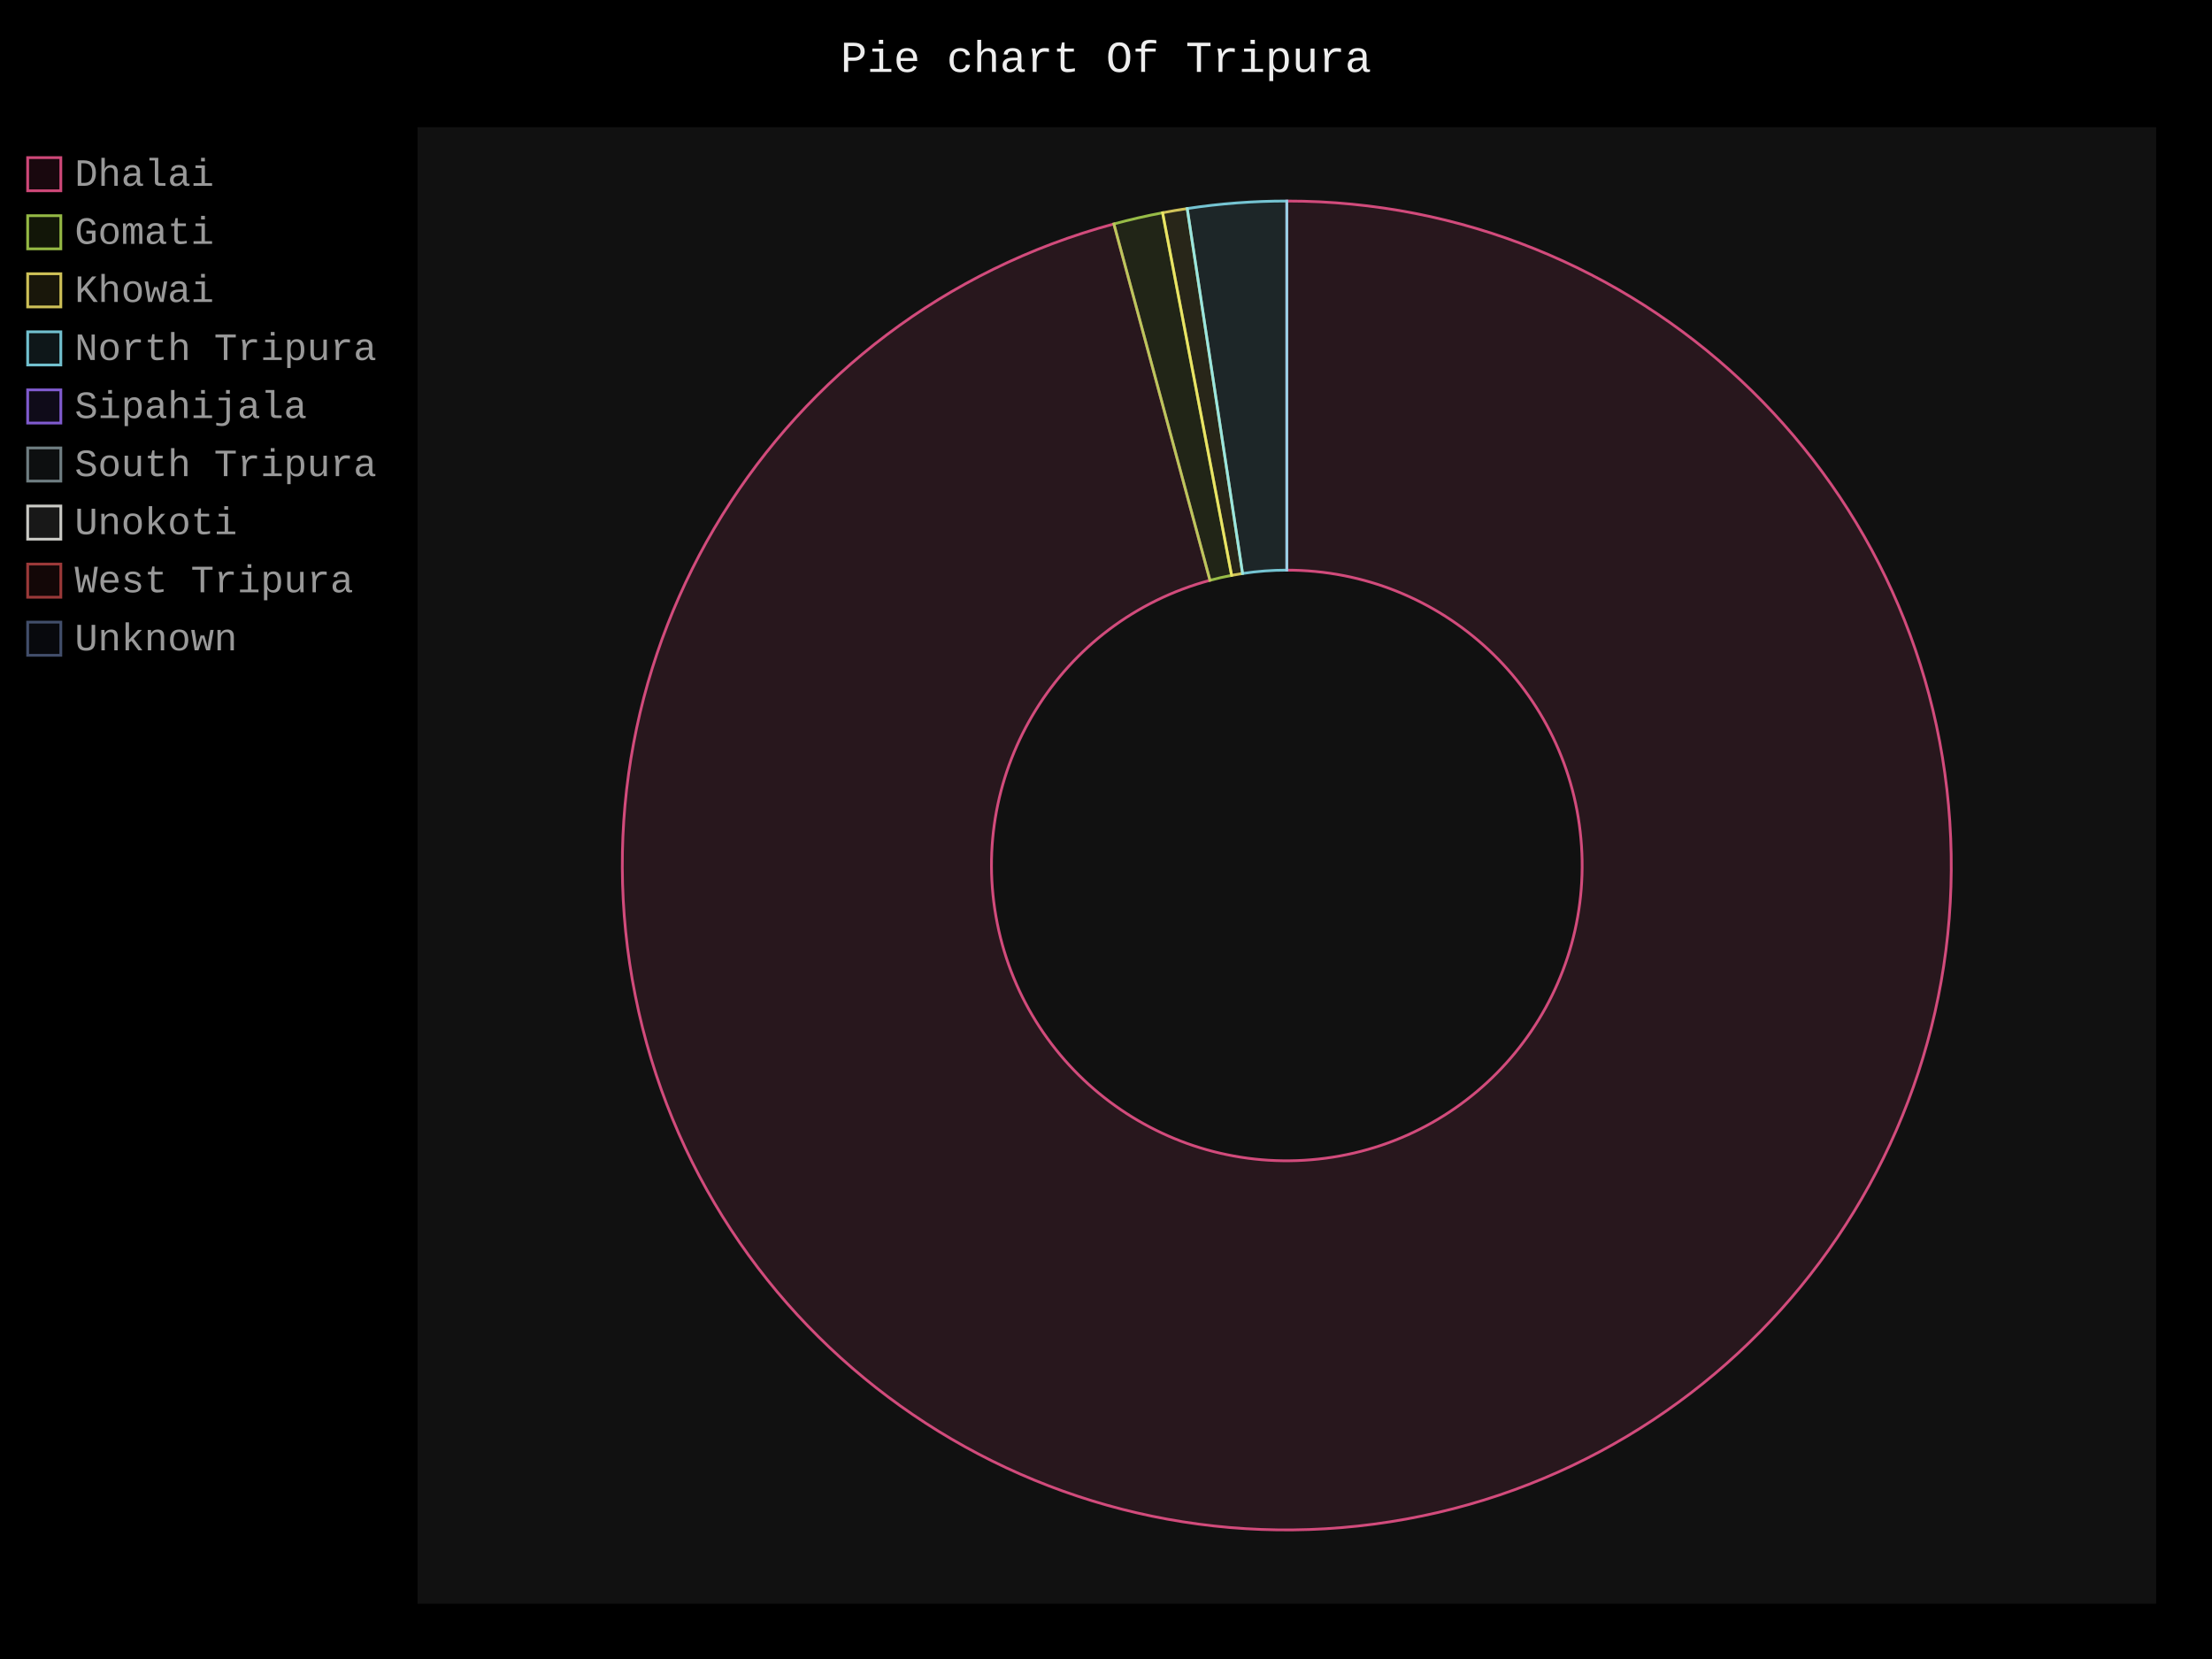
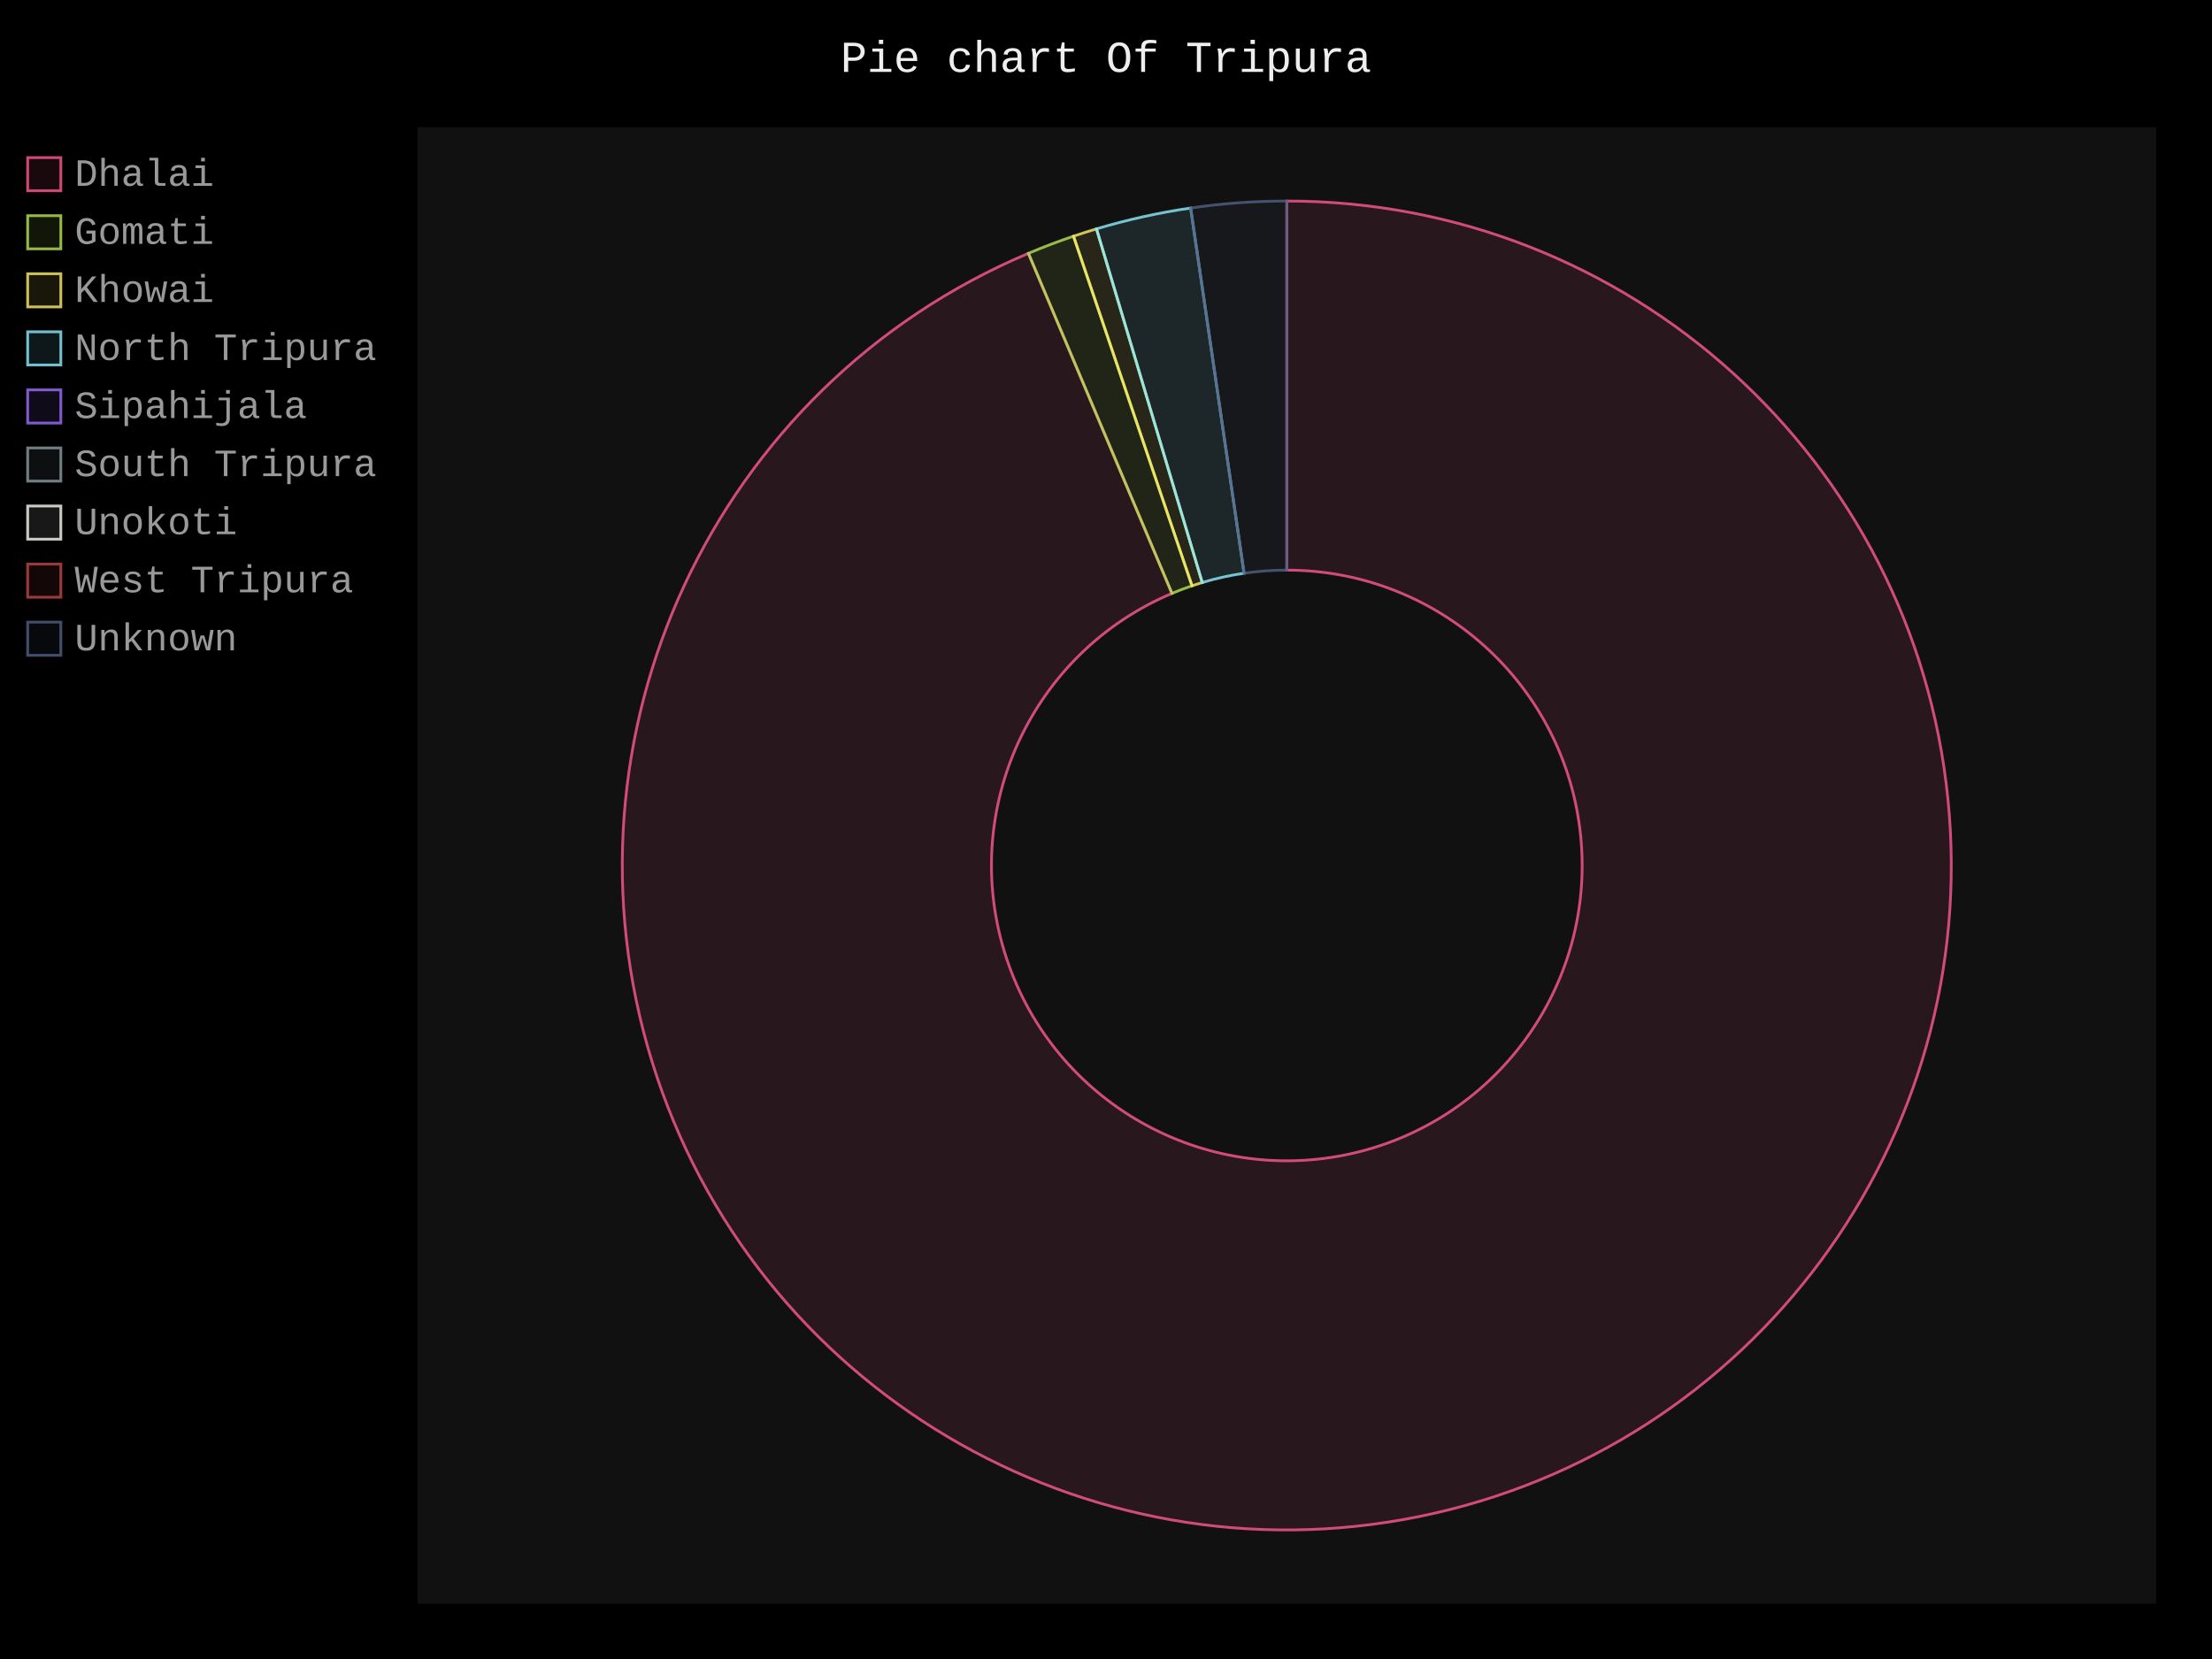
- <svg xmlns="http://www.w3.org/2000/svg" id="chart-8192ba69-44cc-4add-8d1a-30b9a98558c9" class="pygal-chart" viewBox="0 0 800 600">
+ <svg xmlns="http://www.w3.org/2000/svg" id="chart-4b967e5e-dccd-4bf6-ab7b-07af95f48618" class="pygal-chart" viewBox="0 0 800 600">
  <defs>
-     <style type="text/css">#chart-8192ba69-44cc-4add-8d1a-30b9a98558c9{-webkit-user-select:none;-webkit-font-smoothing:antialiased;font-family:Consolas,"Liberation Mono",Menlo,Courier,monospace}#chart-8192ba69-44cc-4add-8d1a-30b9a98558c9 .title{font-family:Consolas,"Liberation Mono",Menlo,Courier,monospace;font-size:16px}#chart-8192ba69-44cc-4add-8d1a-30b9a98558c9 .legends .legend text{font-family:Consolas,"Liberation Mono",Menlo,Courier,monospace;font-size:14px}#chart-8192ba69-44cc-4add-8d1a-30b9a98558c9 .axis text{font-family:Consolas,"Liberation Mono",Menlo,Courier,monospace;font-size:10px}#chart-8192ba69-44cc-4add-8d1a-30b9a98558c9 .axis text.major{font-family:Consolas,"Liberation Mono",Menlo,Courier,monospace;font-size:10px}#chart-8192ba69-44cc-4add-8d1a-30b9a98558c9 .text-overlay text.value{font-family:Consolas,"Liberation Mono",Menlo,Courier,monospace;font-size:16px}#chart-8192ba69-44cc-4add-8d1a-30b9a98558c9 .text-overlay text.label{font-family:Consolas,"Liberation Mono",Menlo,Courier,monospace;font-size:10px}#chart-8192ba69-44cc-4add-8d1a-30b9a98558c9 .tooltip{font-family:Consolas,"Liberation Mono",Menlo,Courier,monospace;font-size:14px}#chart-8192ba69-44cc-4add-8d1a-30b9a98558c9 text.no_data{font-family:Consolas,"Liberation Mono",Menlo,Courier,monospace;font-size:64px}
- #chart-8192ba69-44cc-4add-8d1a-30b9a98558c9{background-color:black}#chart-8192ba69-44cc-4add-8d1a-30b9a98558c9 path,#chart-8192ba69-44cc-4add-8d1a-30b9a98558c9 line,#chart-8192ba69-44cc-4add-8d1a-30b9a98558c9 rect,#chart-8192ba69-44cc-4add-8d1a-30b9a98558c9 circle{-webkit-transition:1s ease-out;-moz-transition:1s ease-out;transition:1s ease-out}#chart-8192ba69-44cc-4add-8d1a-30b9a98558c9 .graph &gt; .background{fill:black}#chart-8192ba69-44cc-4add-8d1a-30b9a98558c9 .plot &gt; .background{fill:#111}#chart-8192ba69-44cc-4add-8d1a-30b9a98558c9 .graph{fill:#999}#chart-8192ba69-44cc-4add-8d1a-30b9a98558c9 text.no_data{fill:#eee}#chart-8192ba69-44cc-4add-8d1a-30b9a98558c9 .title{fill:#eee}#chart-8192ba69-44cc-4add-8d1a-30b9a98558c9 .legends .legend text{fill:#999}#chart-8192ba69-44cc-4add-8d1a-30b9a98558c9 .legends .legend:hover text{fill:#eee}#chart-8192ba69-44cc-4add-8d1a-30b9a98558c9 .axis .line{stroke:#eee}#chart-8192ba69-44cc-4add-8d1a-30b9a98558c9 .axis .guide.line{stroke:#555}#chart-8192ba69-44cc-4add-8d1a-30b9a98558c9 .axis .major.line{stroke:#999}#chart-8192ba69-44cc-4add-8d1a-30b9a98558c9 .axis text.major{fill:#eee}#chart-8192ba69-44cc-4add-8d1a-30b9a98558c9 .axis.y .guides:hover .guide.line,#chart-8192ba69-44cc-4add-8d1a-30b9a98558c9 .line-graph .axis.x .guides:hover .guide.line,#chart-8192ba69-44cc-4add-8d1a-30b9a98558c9 .stackedline-graph .axis.x .guides:hover .guide.line,#chart-8192ba69-44cc-4add-8d1a-30b9a98558c9 .xy-graph .axis.x .guides:hover .guide.line{stroke:#eee}#chart-8192ba69-44cc-4add-8d1a-30b9a98558c9 .axis .guides:hover text{fill:#eee}#chart-8192ba69-44cc-4add-8d1a-30b9a98558c9 .reactive{fill-opacity:.1;stroke-opacity:.8}#chart-8192ba69-44cc-4add-8d1a-30b9a98558c9 .ci{stroke:#999}#chart-8192ba69-44cc-4add-8d1a-30b9a98558c9 .reactive.active,#chart-8192ba69-44cc-4add-8d1a-30b9a98558c9 .active .reactive{fill-opacity:.75;stroke-opacity:.9;stroke-width:4}#chart-8192ba69-44cc-4add-8d1a-30b9a98558c9 .ci .reactive.active{stroke-width:1.5}#chart-8192ba69-44cc-4add-8d1a-30b9a98558c9 .series text{fill:#eee}#chart-8192ba69-44cc-4add-8d1a-30b9a98558c9 .tooltip rect{fill:#111;stroke:#eee;-webkit-transition:opacity 1s ease-out;-moz-transition:opacity 1s ease-out;transition:opacity 1s ease-out}#chart-8192ba69-44cc-4add-8d1a-30b9a98558c9 .tooltip .label{fill:#999}#chart-8192ba69-44cc-4add-8d1a-30b9a98558c9 .tooltip .label{fill:#999}#chart-8192ba69-44cc-4add-8d1a-30b9a98558c9 .tooltip .legend{font-size:.8em;fill:#555}#chart-8192ba69-44cc-4add-8d1a-30b9a98558c9 .tooltip .x_label{font-size:.6em;fill:#eee}#chart-8192ba69-44cc-4add-8d1a-30b9a98558c9 .tooltip .xlink{font-size:.5em;text-decoration:underline}#chart-8192ba69-44cc-4add-8d1a-30b9a98558c9 .tooltip .value{font-size:1.5em}#chart-8192ba69-44cc-4add-8d1a-30b9a98558c9 .bound{font-size:.5em}#chart-8192ba69-44cc-4add-8d1a-30b9a98558c9 .max-value{font-size:.75em;fill:#555}#chart-8192ba69-44cc-4add-8d1a-30b9a98558c9 .map-element{fill:#111;stroke:#555 !important}#chart-8192ba69-44cc-4add-8d1a-30b9a98558c9 .map-element .reactive{fill-opacity:inherit;stroke-opacity:inherit}#chart-8192ba69-44cc-4add-8d1a-30b9a98558c9 .color-0,#chart-8192ba69-44cc-4add-8d1a-30b9a98558c9 .color-0 a:visited{stroke:#ff5995;fill:#ff5995}#chart-8192ba69-44cc-4add-8d1a-30b9a98558c9 .color-1,#chart-8192ba69-44cc-4add-8d1a-30b9a98558c9 .color-1 a:visited{stroke:#b6e354;fill:#b6e354}#chart-8192ba69-44cc-4add-8d1a-30b9a98558c9 .color-2,#chart-8192ba69-44cc-4add-8d1a-30b9a98558c9 .color-2 a:visited{stroke:#feed6c;fill:#feed6c}#chart-8192ba69-44cc-4add-8d1a-30b9a98558c9 .color-3,#chart-8192ba69-44cc-4add-8d1a-30b9a98558c9 .color-3 a:visited{stroke:#8cedff;fill:#8cedff}#chart-8192ba69-44cc-4add-8d1a-30b9a98558c9 .color-4,#chart-8192ba69-44cc-4add-8d1a-30b9a98558c9 .color-4 a:visited{stroke:#9e6ffe;fill:#9e6ffe}#chart-8192ba69-44cc-4add-8d1a-30b9a98558c9 .color-5,#chart-8192ba69-44cc-4add-8d1a-30b9a98558c9 .color-5 a:visited{stroke:#899ca1;fill:#899ca1}#chart-8192ba69-44cc-4add-8d1a-30b9a98558c9 .color-6,#chart-8192ba69-44cc-4add-8d1a-30b9a98558c9 .color-6 a:visited{stroke:#f8f8f2;fill:#f8f8f2}#chart-8192ba69-44cc-4add-8d1a-30b9a98558c9 .color-7,#chart-8192ba69-44cc-4add-8d1a-30b9a98558c9 .color-7 a:visited{stroke:#bf4646;fill:#bf4646}#chart-8192ba69-44cc-4add-8d1a-30b9a98558c9 .color-8,#chart-8192ba69-44cc-4add-8d1a-30b9a98558c9 .color-8 a:visited{stroke:#516083;fill:#516083}#chart-8192ba69-44cc-4add-8d1a-30b9a98558c9 .text-overlay .color-0 text{fill:black}#chart-8192ba69-44cc-4add-8d1a-30b9a98558c9 .text-overlay .color-1 text{fill:black}#chart-8192ba69-44cc-4add-8d1a-30b9a98558c9 .text-overlay .color-2 text{fill:black}#chart-8192ba69-44cc-4add-8d1a-30b9a98558c9 .text-overlay .color-3 text{fill:black}#chart-8192ba69-44cc-4add-8d1a-30b9a98558c9 .text-overlay .color-4 text{fill:black}#chart-8192ba69-44cc-4add-8d1a-30b9a98558c9 .text-overlay .color-5 text{fill:black}#chart-8192ba69-44cc-4add-8d1a-30b9a98558c9 .text-overlay .color-6 text{fill:black}#chart-8192ba69-44cc-4add-8d1a-30b9a98558c9 .text-overlay .color-7 text{fill:black}#chart-8192ba69-44cc-4add-8d1a-30b9a98558c9 .text-overlay .color-8 text{fill:black}
- #chart-8192ba69-44cc-4add-8d1a-30b9a98558c9 text.no_data{text-anchor:middle}#chart-8192ba69-44cc-4add-8d1a-30b9a98558c9 .guide.line{fill:none}#chart-8192ba69-44cc-4add-8d1a-30b9a98558c9 .centered{text-anchor:middle}#chart-8192ba69-44cc-4add-8d1a-30b9a98558c9 .title{text-anchor:middle}#chart-8192ba69-44cc-4add-8d1a-30b9a98558c9 .legends .legend text{fill-opacity:1}#chart-8192ba69-44cc-4add-8d1a-30b9a98558c9 .axis.x text{text-anchor:middle}#chart-8192ba69-44cc-4add-8d1a-30b9a98558c9 .axis.x:not(.web) text[transform]{text-anchor:start}#chart-8192ba69-44cc-4add-8d1a-30b9a98558c9 .axis.x:not(.web) text[transform].backwards{text-anchor:end}#chart-8192ba69-44cc-4add-8d1a-30b9a98558c9 .axis.y text{text-anchor:end}#chart-8192ba69-44cc-4add-8d1a-30b9a98558c9 .axis.y text[transform].backwards{text-anchor:start}#chart-8192ba69-44cc-4add-8d1a-30b9a98558c9 .axis.y2 text{text-anchor:start}#chart-8192ba69-44cc-4add-8d1a-30b9a98558c9 .axis.y2 text[transform].backwards{text-anchor:end}#chart-8192ba69-44cc-4add-8d1a-30b9a98558c9 .axis .guide.line{stroke-dasharray:4,4}#chart-8192ba69-44cc-4add-8d1a-30b9a98558c9 .axis .major.guide.line{stroke-dasharray:6,6}#chart-8192ba69-44cc-4add-8d1a-30b9a98558c9 .horizontal .axis.y .guide.line,#chart-8192ba69-44cc-4add-8d1a-30b9a98558c9 .horizontal .axis.y2 .guide.line,#chart-8192ba69-44cc-4add-8d1a-30b9a98558c9 .vertical .axis.x .guide.line{opacity:0}#chart-8192ba69-44cc-4add-8d1a-30b9a98558c9 .horizontal .axis.always_show .guide.line,#chart-8192ba69-44cc-4add-8d1a-30b9a98558c9 .vertical .axis.always_show .guide.line{opacity:1 !important}#chart-8192ba69-44cc-4add-8d1a-30b9a98558c9 .axis.y .guides:hover .guide.line,#chart-8192ba69-44cc-4add-8d1a-30b9a98558c9 .axis.y2 .guides:hover .guide.line,#chart-8192ba69-44cc-4add-8d1a-30b9a98558c9 .axis.x .guides:hover .guide.line{opacity:1}#chart-8192ba69-44cc-4add-8d1a-30b9a98558c9 .axis .guides:hover text{opacity:1}#chart-8192ba69-44cc-4add-8d1a-30b9a98558c9 .nofill{fill:none}#chart-8192ba69-44cc-4add-8d1a-30b9a98558c9 .subtle-fill{fill-opacity:.2}#chart-8192ba69-44cc-4add-8d1a-30b9a98558c9 .dot{stroke-width:1px;fill-opacity:1}#chart-8192ba69-44cc-4add-8d1a-30b9a98558c9 .dot.active{stroke-width:5px}#chart-8192ba69-44cc-4add-8d1a-30b9a98558c9 .dot.negative{fill:transparent}#chart-8192ba69-44cc-4add-8d1a-30b9a98558c9 text,#chart-8192ba69-44cc-4add-8d1a-30b9a98558c9 tspan{stroke:none !important}#chart-8192ba69-44cc-4add-8d1a-30b9a98558c9 .series text.active{opacity:1}#chart-8192ba69-44cc-4add-8d1a-30b9a98558c9 .tooltip rect{fill-opacity:.95;stroke-width:.5}#chart-8192ba69-44cc-4add-8d1a-30b9a98558c9 .tooltip text{fill-opacity:1}#chart-8192ba69-44cc-4add-8d1a-30b9a98558c9 .showable{visibility:hidden}#chart-8192ba69-44cc-4add-8d1a-30b9a98558c9 .showable.shown{visibility:visible}#chart-8192ba69-44cc-4add-8d1a-30b9a98558c9 .gauge-background{fill:rgba(229,229,229,1);stroke:none}#chart-8192ba69-44cc-4add-8d1a-30b9a98558c9 .bg-lines{stroke:black;stroke-width:2px}</style>
+     <style type="text/css">#chart-4b967e5e-dccd-4bf6-ab7b-07af95f48618{-webkit-user-select:none;-webkit-font-smoothing:antialiased;font-family:Consolas,"Liberation Mono",Menlo,Courier,monospace}#chart-4b967e5e-dccd-4bf6-ab7b-07af95f48618 .title{font-family:Consolas,"Liberation Mono",Menlo,Courier,monospace;font-size:16px}#chart-4b967e5e-dccd-4bf6-ab7b-07af95f48618 .legends .legend text{font-family:Consolas,"Liberation Mono",Menlo,Courier,monospace;font-size:14px}#chart-4b967e5e-dccd-4bf6-ab7b-07af95f48618 .axis text{font-family:Consolas,"Liberation Mono",Menlo,Courier,monospace;font-size:10px}#chart-4b967e5e-dccd-4bf6-ab7b-07af95f48618 .axis text.major{font-family:Consolas,"Liberation Mono",Menlo,Courier,monospace;font-size:10px}#chart-4b967e5e-dccd-4bf6-ab7b-07af95f48618 .text-overlay text.value{font-family:Consolas,"Liberation Mono",Menlo,Courier,monospace;font-size:16px}#chart-4b967e5e-dccd-4bf6-ab7b-07af95f48618 .text-overlay text.label{font-family:Consolas,"Liberation Mono",Menlo,Courier,monospace;font-size:10px}#chart-4b967e5e-dccd-4bf6-ab7b-07af95f48618 .tooltip{font-family:Consolas,"Liberation Mono",Menlo,Courier,monospace;font-size:14px}#chart-4b967e5e-dccd-4bf6-ab7b-07af95f48618 text.no_data{font-family:Consolas,"Liberation Mono",Menlo,Courier,monospace;font-size:64px}
+ #chart-4b967e5e-dccd-4bf6-ab7b-07af95f48618{background-color:black}#chart-4b967e5e-dccd-4bf6-ab7b-07af95f48618 path,#chart-4b967e5e-dccd-4bf6-ab7b-07af95f48618 line,#chart-4b967e5e-dccd-4bf6-ab7b-07af95f48618 rect,#chart-4b967e5e-dccd-4bf6-ab7b-07af95f48618 circle{-webkit-transition:1s ease-out;-moz-transition:1s ease-out;transition:1s ease-out}#chart-4b967e5e-dccd-4bf6-ab7b-07af95f48618 .graph &gt; .background{fill:black}#chart-4b967e5e-dccd-4bf6-ab7b-07af95f48618 .plot &gt; .background{fill:#111}#chart-4b967e5e-dccd-4bf6-ab7b-07af95f48618 .graph{fill:#999}#chart-4b967e5e-dccd-4bf6-ab7b-07af95f48618 text.no_data{fill:#eee}#chart-4b967e5e-dccd-4bf6-ab7b-07af95f48618 .title{fill:#eee}#chart-4b967e5e-dccd-4bf6-ab7b-07af95f48618 .legends .legend text{fill:#999}#chart-4b967e5e-dccd-4bf6-ab7b-07af95f48618 .legends .legend:hover text{fill:#eee}#chart-4b967e5e-dccd-4bf6-ab7b-07af95f48618 .axis .line{stroke:#eee}#chart-4b967e5e-dccd-4bf6-ab7b-07af95f48618 .axis .guide.line{stroke:#555}#chart-4b967e5e-dccd-4bf6-ab7b-07af95f48618 .axis .major.line{stroke:#999}#chart-4b967e5e-dccd-4bf6-ab7b-07af95f48618 .axis text.major{fill:#eee}#chart-4b967e5e-dccd-4bf6-ab7b-07af95f48618 .axis.y .guides:hover .guide.line,#chart-4b967e5e-dccd-4bf6-ab7b-07af95f48618 .line-graph .axis.x .guides:hover .guide.line,#chart-4b967e5e-dccd-4bf6-ab7b-07af95f48618 .stackedline-graph .axis.x .guides:hover .guide.line,#chart-4b967e5e-dccd-4bf6-ab7b-07af95f48618 .xy-graph .axis.x .guides:hover .guide.line{stroke:#eee}#chart-4b967e5e-dccd-4bf6-ab7b-07af95f48618 .axis .guides:hover text{fill:#eee}#chart-4b967e5e-dccd-4bf6-ab7b-07af95f48618 .reactive{fill-opacity:.1;stroke-opacity:.8}#chart-4b967e5e-dccd-4bf6-ab7b-07af95f48618 .ci{stroke:#999}#chart-4b967e5e-dccd-4bf6-ab7b-07af95f48618 .reactive.active,#chart-4b967e5e-dccd-4bf6-ab7b-07af95f48618 .active .reactive{fill-opacity:.75;stroke-opacity:.9;stroke-width:4}#chart-4b967e5e-dccd-4bf6-ab7b-07af95f48618 .ci .reactive.active{stroke-width:1.5}#chart-4b967e5e-dccd-4bf6-ab7b-07af95f48618 .series text{fill:#eee}#chart-4b967e5e-dccd-4bf6-ab7b-07af95f48618 .tooltip rect{fill:#111;stroke:#eee;-webkit-transition:opacity 1s ease-out;-moz-transition:opacity 1s ease-out;transition:opacity 1s ease-out}#chart-4b967e5e-dccd-4bf6-ab7b-07af95f48618 .tooltip .label{fill:#999}#chart-4b967e5e-dccd-4bf6-ab7b-07af95f48618 .tooltip .label{fill:#999}#chart-4b967e5e-dccd-4bf6-ab7b-07af95f48618 .tooltip .legend{font-size:.8em;fill:#555}#chart-4b967e5e-dccd-4bf6-ab7b-07af95f48618 .tooltip .x_label{font-size:.6em;fill:#eee}#chart-4b967e5e-dccd-4bf6-ab7b-07af95f48618 .tooltip .xlink{font-size:.5em;text-decoration:underline}#chart-4b967e5e-dccd-4bf6-ab7b-07af95f48618 .tooltip .value{font-size:1.5em}#chart-4b967e5e-dccd-4bf6-ab7b-07af95f48618 .bound{font-size:.5em}#chart-4b967e5e-dccd-4bf6-ab7b-07af95f48618 .max-value{font-size:.75em;fill:#555}#chart-4b967e5e-dccd-4bf6-ab7b-07af95f48618 .map-element{fill:#111;stroke:#555 !important}#chart-4b967e5e-dccd-4bf6-ab7b-07af95f48618 .map-element .reactive{fill-opacity:inherit;stroke-opacity:inherit}#chart-4b967e5e-dccd-4bf6-ab7b-07af95f48618 .color-0,#chart-4b967e5e-dccd-4bf6-ab7b-07af95f48618 .color-0 a:visited{stroke:#ff5995;fill:#ff5995}#chart-4b967e5e-dccd-4bf6-ab7b-07af95f48618 .color-1,#chart-4b967e5e-dccd-4bf6-ab7b-07af95f48618 .color-1 a:visited{stroke:#b6e354;fill:#b6e354}#chart-4b967e5e-dccd-4bf6-ab7b-07af95f48618 .color-2,#chart-4b967e5e-dccd-4bf6-ab7b-07af95f48618 .color-2 a:visited{stroke:#feed6c;fill:#feed6c}#chart-4b967e5e-dccd-4bf6-ab7b-07af95f48618 .color-3,#chart-4b967e5e-dccd-4bf6-ab7b-07af95f48618 .color-3 a:visited{stroke:#8cedff;fill:#8cedff}#chart-4b967e5e-dccd-4bf6-ab7b-07af95f48618 .color-4,#chart-4b967e5e-dccd-4bf6-ab7b-07af95f48618 .color-4 a:visited{stroke:#9e6ffe;fill:#9e6ffe}#chart-4b967e5e-dccd-4bf6-ab7b-07af95f48618 .color-5,#chart-4b967e5e-dccd-4bf6-ab7b-07af95f48618 .color-5 a:visited{stroke:#899ca1;fill:#899ca1}#chart-4b967e5e-dccd-4bf6-ab7b-07af95f48618 .color-6,#chart-4b967e5e-dccd-4bf6-ab7b-07af95f48618 .color-6 a:visited{stroke:#f8f8f2;fill:#f8f8f2}#chart-4b967e5e-dccd-4bf6-ab7b-07af95f48618 .color-7,#chart-4b967e5e-dccd-4bf6-ab7b-07af95f48618 .color-7 a:visited{stroke:#bf4646;fill:#bf4646}#chart-4b967e5e-dccd-4bf6-ab7b-07af95f48618 .color-8,#chart-4b967e5e-dccd-4bf6-ab7b-07af95f48618 .color-8 a:visited{stroke:#516083;fill:#516083}#chart-4b967e5e-dccd-4bf6-ab7b-07af95f48618 .text-overlay .color-0 text{fill:black}#chart-4b967e5e-dccd-4bf6-ab7b-07af95f48618 .text-overlay .color-1 text{fill:black}#chart-4b967e5e-dccd-4bf6-ab7b-07af95f48618 .text-overlay .color-2 text{fill:black}#chart-4b967e5e-dccd-4bf6-ab7b-07af95f48618 .text-overlay .color-3 text{fill:black}#chart-4b967e5e-dccd-4bf6-ab7b-07af95f48618 .text-overlay .color-4 text{fill:black}#chart-4b967e5e-dccd-4bf6-ab7b-07af95f48618 .text-overlay .color-5 text{fill:black}#chart-4b967e5e-dccd-4bf6-ab7b-07af95f48618 .text-overlay .color-6 text{fill:black}#chart-4b967e5e-dccd-4bf6-ab7b-07af95f48618 .text-overlay .color-7 text{fill:black}#chart-4b967e5e-dccd-4bf6-ab7b-07af95f48618 .text-overlay .color-8 text{fill:black}
+ #chart-4b967e5e-dccd-4bf6-ab7b-07af95f48618 text.no_data{text-anchor:middle}#chart-4b967e5e-dccd-4bf6-ab7b-07af95f48618 .guide.line{fill:none}#chart-4b967e5e-dccd-4bf6-ab7b-07af95f48618 .centered{text-anchor:middle}#chart-4b967e5e-dccd-4bf6-ab7b-07af95f48618 .title{text-anchor:middle}#chart-4b967e5e-dccd-4bf6-ab7b-07af95f48618 .legends .legend text{fill-opacity:1}#chart-4b967e5e-dccd-4bf6-ab7b-07af95f48618 .axis.x text{text-anchor:middle}#chart-4b967e5e-dccd-4bf6-ab7b-07af95f48618 .axis.x:not(.web) text[transform]{text-anchor:start}#chart-4b967e5e-dccd-4bf6-ab7b-07af95f48618 .axis.x:not(.web) text[transform].backwards{text-anchor:end}#chart-4b967e5e-dccd-4bf6-ab7b-07af95f48618 .axis.y text{text-anchor:end}#chart-4b967e5e-dccd-4bf6-ab7b-07af95f48618 .axis.y text[transform].backwards{text-anchor:start}#chart-4b967e5e-dccd-4bf6-ab7b-07af95f48618 .axis.y2 text{text-anchor:start}#chart-4b967e5e-dccd-4bf6-ab7b-07af95f48618 .axis.y2 text[transform].backwards{text-anchor:end}#chart-4b967e5e-dccd-4bf6-ab7b-07af95f48618 .axis .guide.line{stroke-dasharray:4,4}#chart-4b967e5e-dccd-4bf6-ab7b-07af95f48618 .axis .major.guide.line{stroke-dasharray:6,6}#chart-4b967e5e-dccd-4bf6-ab7b-07af95f48618 .horizontal .axis.y .guide.line,#chart-4b967e5e-dccd-4bf6-ab7b-07af95f48618 .horizontal .axis.y2 .guide.line,#chart-4b967e5e-dccd-4bf6-ab7b-07af95f48618 .vertical .axis.x .guide.line{opacity:0}#chart-4b967e5e-dccd-4bf6-ab7b-07af95f48618 .horizontal .axis.always_show .guide.line,#chart-4b967e5e-dccd-4bf6-ab7b-07af95f48618 .vertical .axis.always_show .guide.line{opacity:1 !important}#chart-4b967e5e-dccd-4bf6-ab7b-07af95f48618 .axis.y .guides:hover .guide.line,#chart-4b967e5e-dccd-4bf6-ab7b-07af95f48618 .axis.y2 .guides:hover .guide.line,#chart-4b967e5e-dccd-4bf6-ab7b-07af95f48618 .axis.x .guides:hover .guide.line{opacity:1}#chart-4b967e5e-dccd-4bf6-ab7b-07af95f48618 .axis .guides:hover text{opacity:1}#chart-4b967e5e-dccd-4bf6-ab7b-07af95f48618 .nofill{fill:none}#chart-4b967e5e-dccd-4bf6-ab7b-07af95f48618 .subtle-fill{fill-opacity:.2}#chart-4b967e5e-dccd-4bf6-ab7b-07af95f48618 .dot{stroke-width:1px;fill-opacity:1}#chart-4b967e5e-dccd-4bf6-ab7b-07af95f48618 .dot.active{stroke-width:5px}#chart-4b967e5e-dccd-4bf6-ab7b-07af95f48618 .dot.negative{fill:transparent}#chart-4b967e5e-dccd-4bf6-ab7b-07af95f48618 text,#chart-4b967e5e-dccd-4bf6-ab7b-07af95f48618 tspan{stroke:none !important}#chart-4b967e5e-dccd-4bf6-ab7b-07af95f48618 .series text.active{opacity:1}#chart-4b967e5e-dccd-4bf6-ab7b-07af95f48618 .tooltip rect{fill-opacity:.95;stroke-width:.5}#chart-4b967e5e-dccd-4bf6-ab7b-07af95f48618 .tooltip text{fill-opacity:1}#chart-4b967e5e-dccd-4bf6-ab7b-07af95f48618 .showable{visibility:hidden}#chart-4b967e5e-dccd-4bf6-ab7b-07af95f48618 .showable.shown{visibility:visible}#chart-4b967e5e-dccd-4bf6-ab7b-07af95f48618 .gauge-background{fill:rgba(229,229,229,1);stroke:none}#chart-4b967e5e-dccd-4bf6-ab7b-07af95f48618 .bg-lines{stroke:black;stroke-width:2px}</style>
  </defs>
  <g class="graph pie-graph vertical">
    <rect class="background" height="600" width="800" x="0" y="0" />
    <g class="plot" transform="translate(151, 46)">
      <rect class="background" height="534" width="628.8" x="0" y="0" />
      <g class="series serie-0 color-0">
        <g class="slices">
          <g class="slice">
-             <path class="slice reactive tooltip-trigger" d="M314.4 26.7 A240.3 240.3 0 1 1 251.842 34.986 L286.596 163.883 A106.8 106.8 0 1 0 314.4 160.2 z" />
+             <path class="slice reactive tooltip-trigger" d="M314.4 26.7 A240.3 240.3 0 1 1 220.931 45.623 L272.858 168.61 A106.8 106.8 0 1 0 314.4 160.2 z" />
          </g>
        </g>
      </g>
      <g class="series serie-1 color-1">
        <g class="slices">
          <g class="slice">
-             <path class="slice reactive tooltip-trigger" d="M251.842 34.986 A240.3 240.3 0 0 1 269.461 30.939 L294.427 162.084 A106.8 106.8 0 0 0 286.596 163.883 z" />
+             <path class="slice reactive tooltip-trigger" d="M220.931 45.623 A240.3 240.3 0 0 1 237.244 39.423 L280.109 165.855 A106.8 106.8 0 0 0 272.858 168.61 z" />
          </g>
        </g>
      </g>
      <g class="series serie-2 color-2">
        <g class="slices">
          <g class="slice">
-             <path class="slice reactive tooltip-trigger" d="M269.461 30.939 A240.3 240.3 0 0 1 278.372 29.416 L298.388 161.407 A106.8 106.8 0 0 0 294.427 162.084 z" />
+             <path class="slice reactive tooltip-trigger" d="M237.244 39.423 A240.3 240.3 0 0 1 245.559 36.772 L283.804 164.676 A106.8 106.8 0 0 0 280.109 165.855 z" />
          </g>
        </g>
      </g>
      <g class="series serie-3 color-3">
        <g class="slices">
          <g class="slice">
-             <path class="slice reactive tooltip-trigger" d="M278.372 29.416 A240.3 240.3 0 0 1 314.4 26.7 L314.4 160.2 A106.8 106.8 0 0 0 298.388 161.407 z" />
+             <path class="slice reactive tooltip-trigger" d="M245.559 36.772 A240.3 240.3 0 0 1 279.613 29.231 L298.939 161.325 A106.8 106.8 0 0 0 283.804 164.676 z" />
          </g>
        </g>
      </g>
      <g class="series serie-4 color-4">
        <g class="slices">
          <g class="slice" />
        </g>
      </g>
      <g class="series serie-5 color-5">
        <g class="slices">
          <g class="slice" />
        </g>
      </g>
      <g class="series serie-6 color-6">
        <g class="slices">
          <g class="slice" />
        </g>
      </g>
      <g class="series serie-7 color-7">
        <g class="slices">
          <g class="slice" />
        </g>
      </g>
      <g class="series serie-8 color-8">
        <g class="slices">
-           <g class="slice" />
+           <g class="slice">
+             <path class="slice reactive tooltip-trigger" d="M279.613 29.231 A240.3 240.3 0 0 1 314.4 26.7 L314.4 160.2 A106.8 106.8 0 0 0 298.939 161.325 z" />
+           </g>
        </g>
      </g>
    </g>
    <g class="titles">
      <text class="title plot_title" x="400.0" y="26">Pie chart Of Tripura</text>
    </g>
    <g class="plot overlay" transform="translate(151, 46)">
      <g class="series serie-0 color-0" />
      <g class="series serie-1 color-1" />
      <g class="series serie-2 color-2" />
      <g class="series serie-3 color-3" />
      <g class="series serie-4 color-4" />
      <g class="series serie-5 color-5" />
      <g class="series serie-6 color-6" />
      <g class="series serie-7 color-7" />
      <g class="series serie-8 color-8" />
    </g>
    <g class="plot text-overlay" transform="translate(151, 46)">
      <g class="series serie-0 color-0" />
      <g class="series serie-1 color-1" />
      <g class="series serie-2 color-2" />
      <g class="series serie-3 color-3" />
      <g class="series serie-4 color-4" />
      <g class="series serie-5 color-5" />
      <g class="series serie-6 color-6" />
      <g class="series serie-7 color-7" />
      <g class="series serie-8 color-8" />
    </g>
    <g class="plot tooltip-overlay" transform="translate(151, 46)">
      <g class="tooltip" style="opacity: 0" transform="translate(0 0)">
        <rect class="tooltip-box" height="0" rx="0" ry="0" width="0" />
        <g class="text" />
      </g>
    </g>
    <g class="legends" transform="translate(10, 56)">
      <g class="legend reactive activate-serie" id="activate-serie-0">
        <rect class="color-0 reactive" height="12" width="12" x="0.0" y="1.0" />
        <text x="17.0" y="11.2">Dhalai</text>
      </g>
      <g class="legend reactive activate-serie" id="activate-serie-1">
        <rect class="color-1 reactive" height="12" width="12" x="0.0" y="22.0" />
        <text x="17.0" y="32.2">Gomati</text>
      </g>
      <g class="legend reactive activate-serie" id="activate-serie-2">
        <rect class="color-2 reactive" height="12" width="12" x="0.0" y="43.0" />
        <text x="17.0" y="53.2">Khowai</text>
      </g>
      <g class="legend reactive activate-serie" id="activate-serie-3">
        <rect class="color-3 reactive" height="12" width="12" x="0.0" y="64.0" />
        <text x="17.0" y="74.2">North Tripura</text>
      </g>
      <g class="legend reactive activate-serie" id="activate-serie-4">
        <rect class="color-4 reactive" height="12" width="12" x="0.0" y="85.0" />
        <text x="17.0" y="95.2">Sipahijala</text>
      </g>
      <g class="legend reactive activate-serie" id="activate-serie-5">
        <rect class="color-5 reactive" height="12" width="12" x="0.0" y="106.0" />
        <text x="17.0" y="116.2">South Tripura</text>
      </g>
      <g class="legend reactive activate-serie" id="activate-serie-6">
        <rect class="color-6 reactive" height="12" width="12" x="0.0" y="127.0" />
        <text x="17.0" y="137.2">Unokoti</text>
      </g>
      <g class="legend reactive activate-serie" id="activate-serie-7">
        <rect class="color-7 reactive" height="12" width="12" x="0.0" y="148.0" />
        <text x="17.0" y="158.2">West Tripura</text>
      </g>
      <g class="legend reactive activate-serie" id="activate-serie-8">
        <rect class="color-8 reactive" height="12" width="12" x="0.0" y="169.0" />
        <text x="17.0" y="179.2">Unknown</text>
      </g>
    </g>
    <g class="legends" transform="translate(790, 56)" />
  </g>
</svg>
